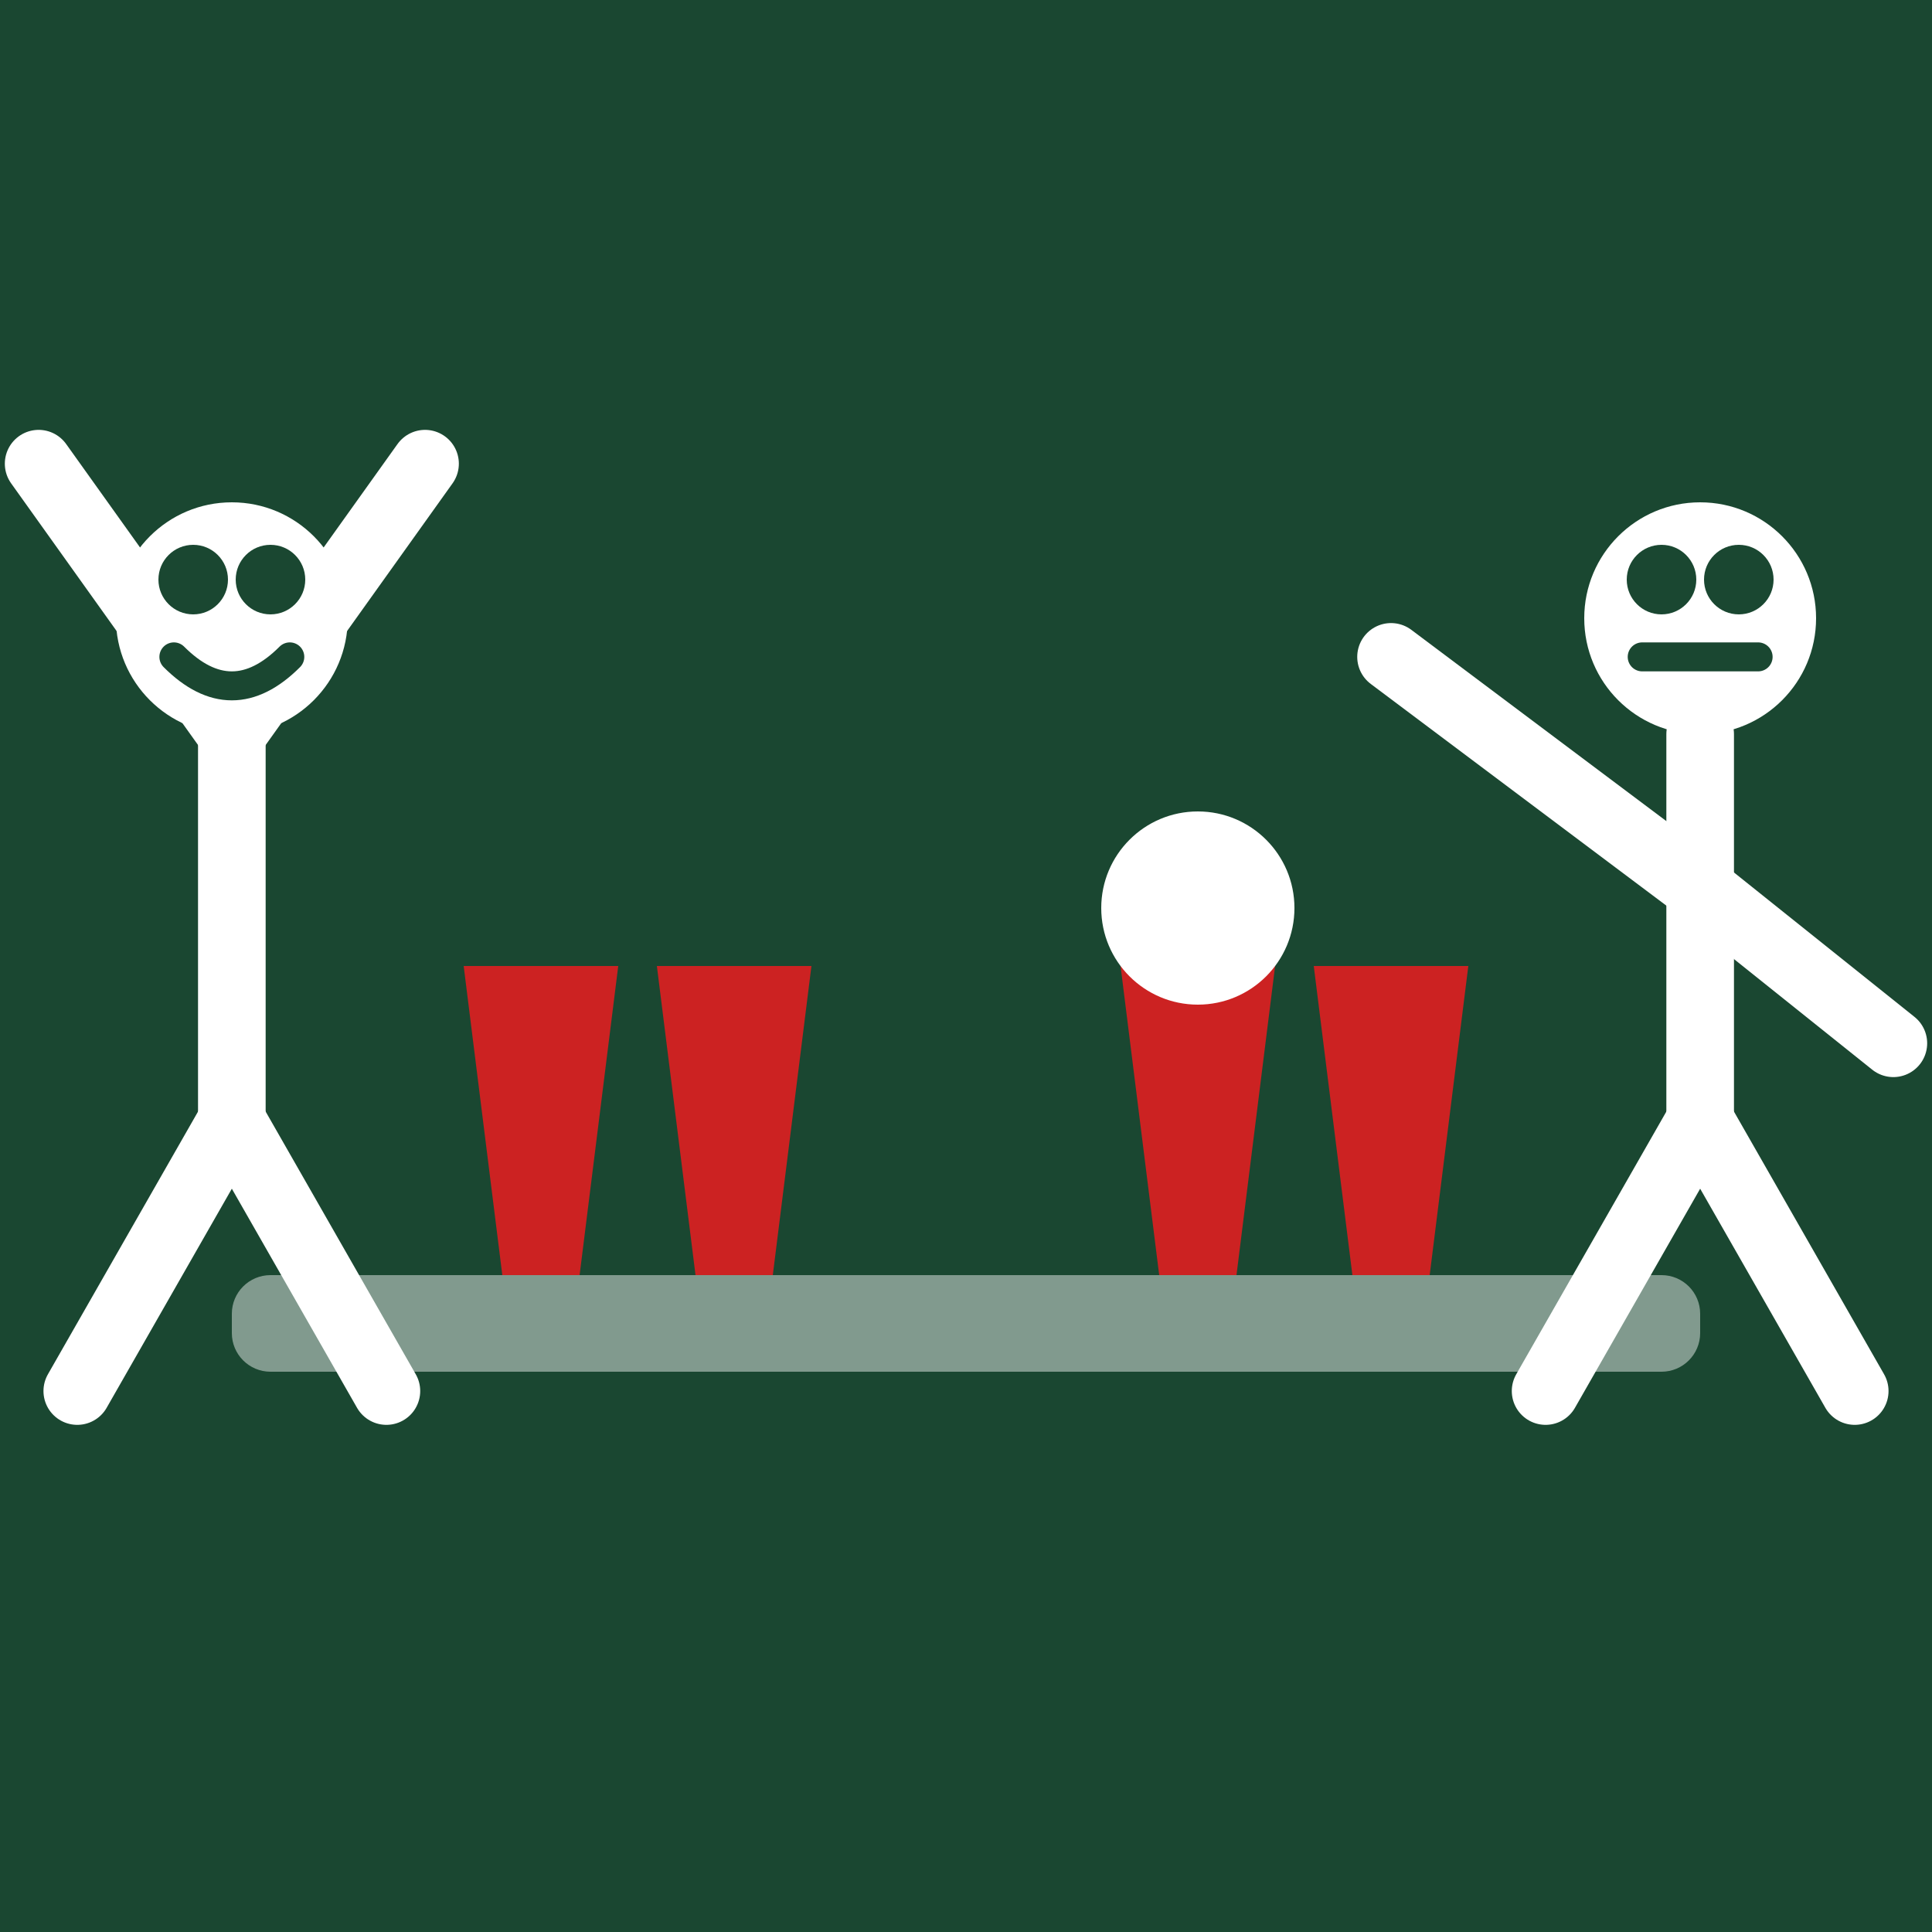
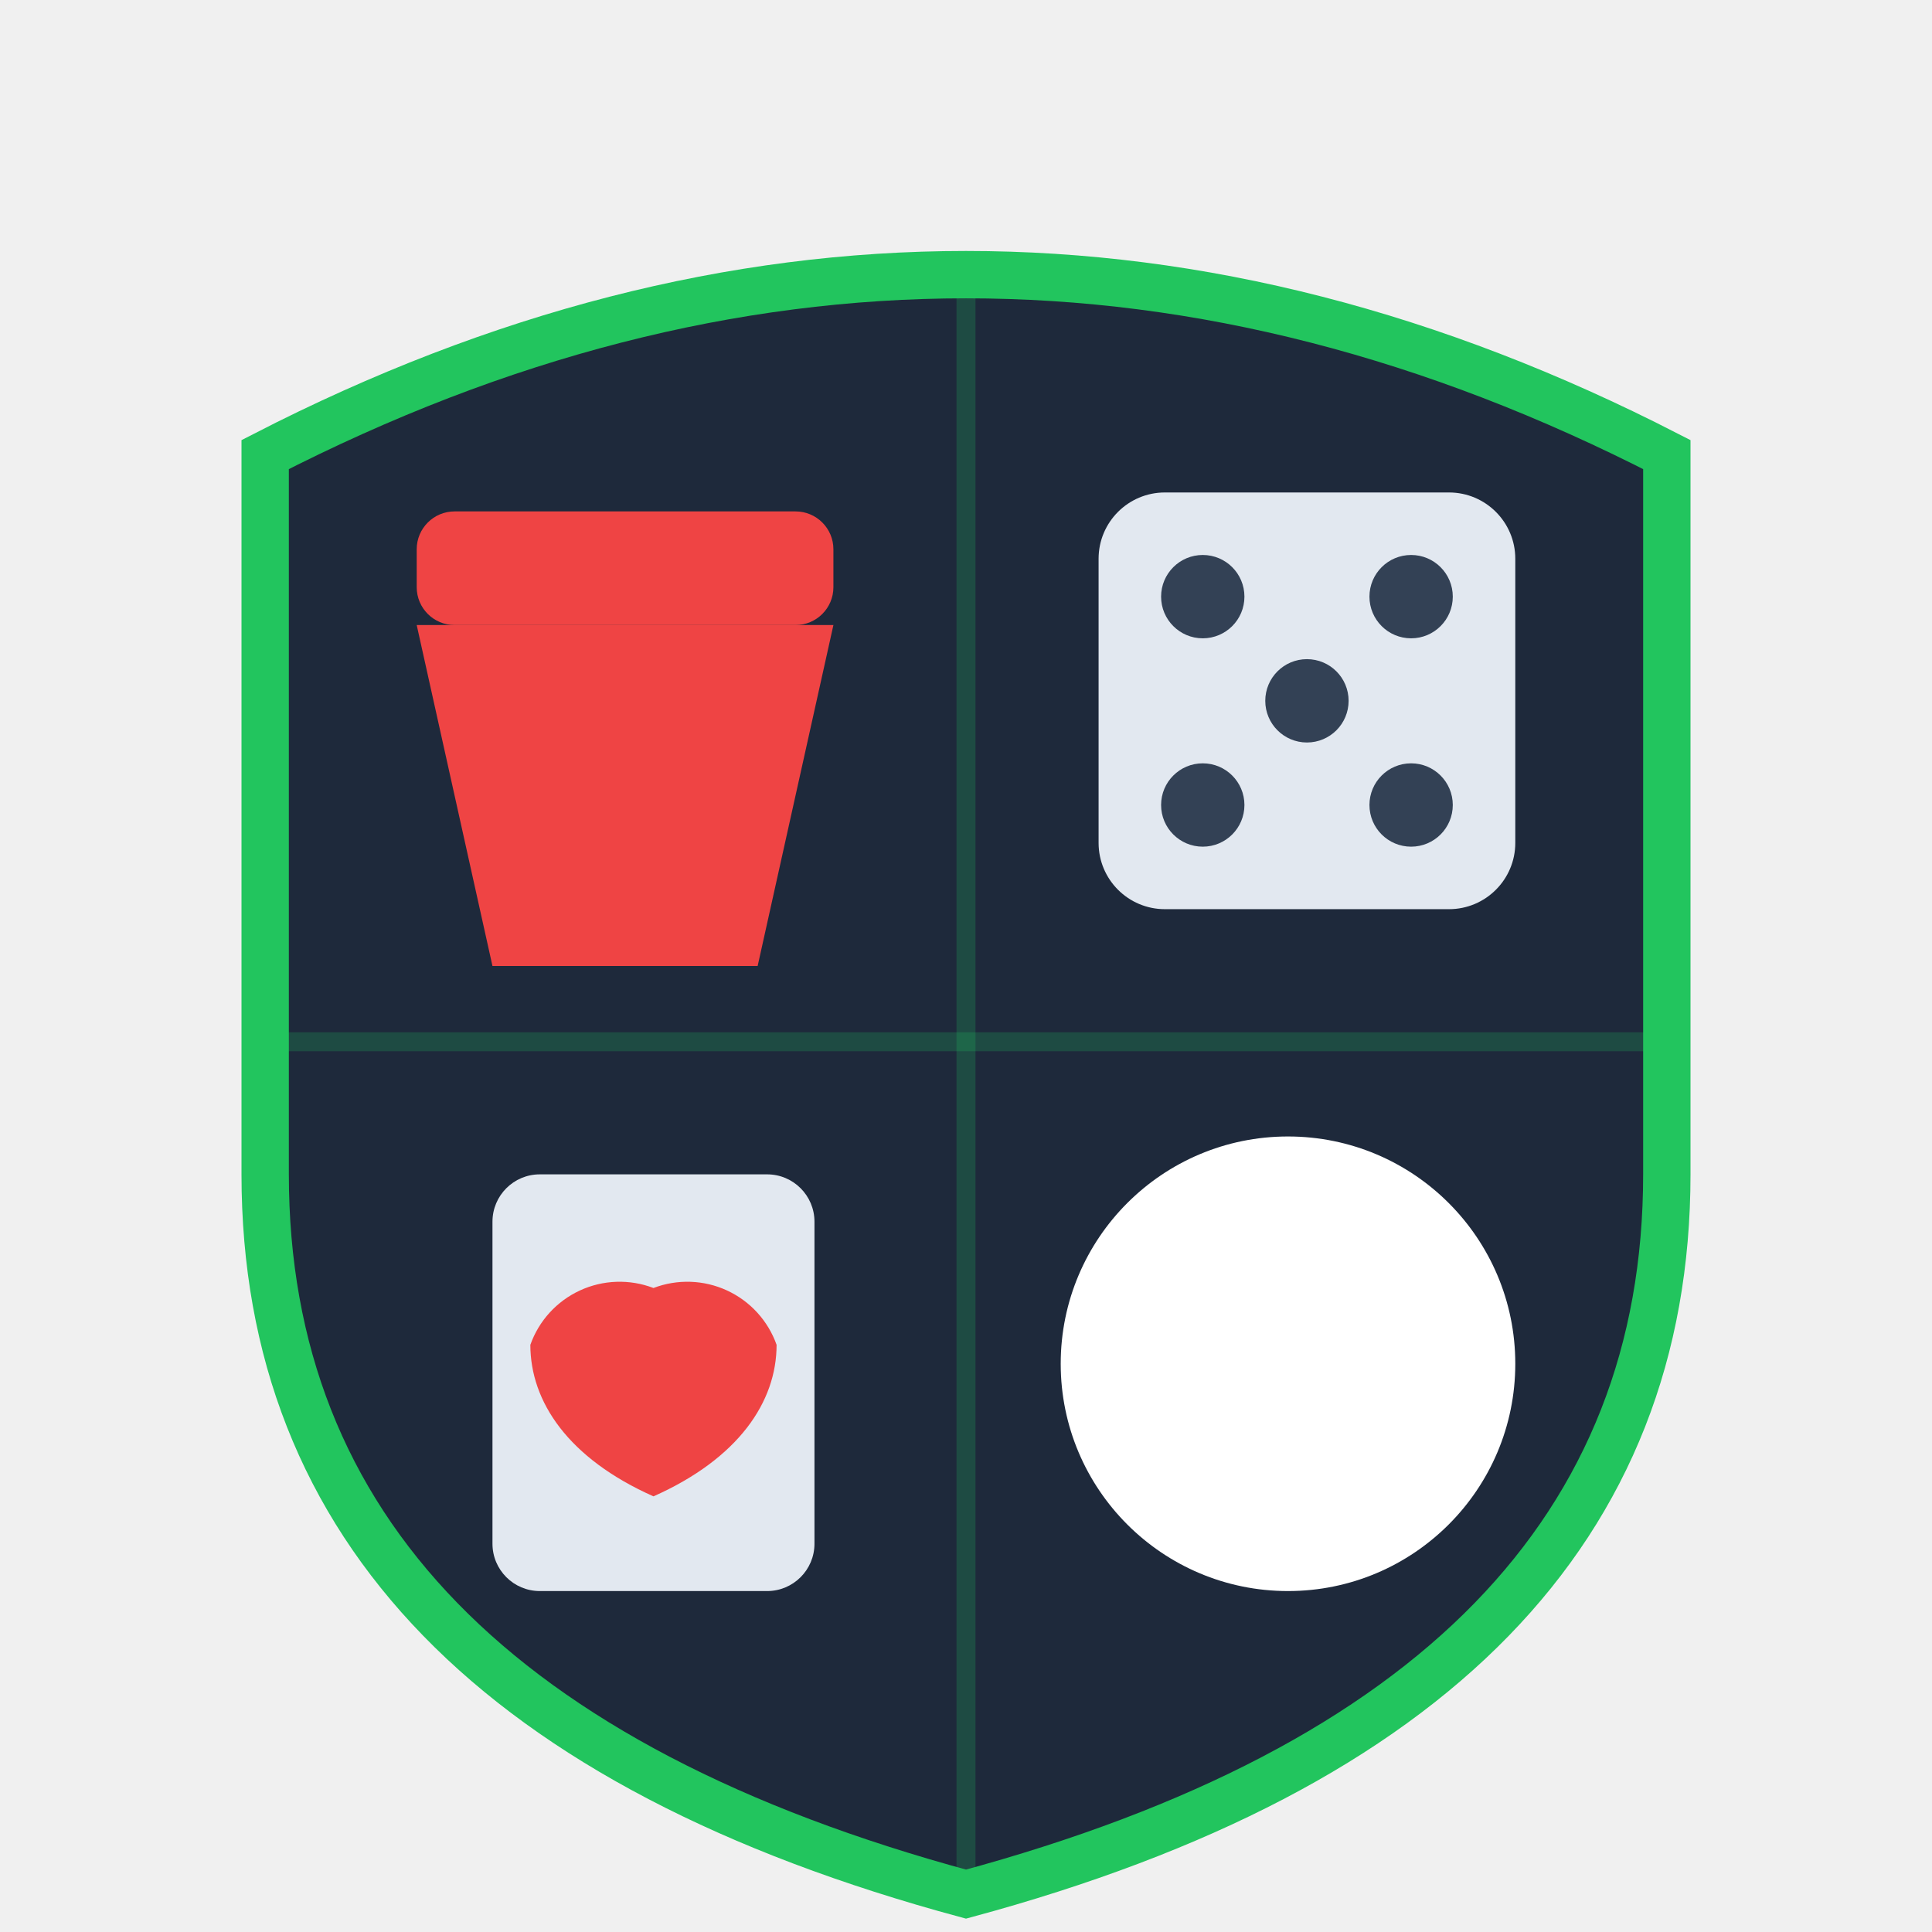
- <svg xmlns="http://www.w3.org/2000/svg" viewBox="0 0 100 100" width="512" height="512">
-   <rect width="100" height="100" fill="#1A4731" />
-   <rect x="12" y="66" width="76" height="5" rx="2" fill="white" fill-opacity="0.45" />
-   <circle cx="12" cy="32" r="6" fill="white" />
-   <line x1="12" y1="38" x2="12" y2="58" stroke="white" stroke-width="3.5" stroke-linecap="round" />
-   <line x1="12" y1="38" x2="2" y2="24" stroke="white" stroke-width="3.5" stroke-linecap="round" />
-   <line x1="12" y1="38" x2="22" y2="24" stroke="white" stroke-width="3.5" stroke-linecap="round" />
-   <line x1="12" y1="58" x2="4" y2="72" stroke="white" stroke-width="3.5" stroke-linecap="round" />
-   <line x1="12" y1="58" x2="20" y2="72" stroke="white" stroke-width="3.5" stroke-linecap="round" />
-   <circle cx="10" cy="30" r="1.8" fill="#1A4731" />
-   <circle cx="14" cy="30" r="1.8" fill="#1A4731" />
-   <path d="M9,34 Q12,37 15,34" fill="none" stroke="#1A4731" stroke-width="1.5" stroke-linecap="round" />
-   <path d="M24,50 L32,50 L30,66 L26,66 Z" fill="#CC2222" />
-   <path d="M34,50 L42,50 L40,66 L36,66 Z" fill="#CC2222" />
-   <circle cx="88" cy="32" r="6" fill="white" />
-   <line x1="88" y1="38" x2="88" y2="58" stroke="white" stroke-width="3.5" stroke-linecap="round" />
-   <line x1="88" y1="46" x2="98" y2="54" stroke="white" stroke-width="3.5" stroke-linecap="round" />
-   <line x1="88" y1="46" x2="72" y2="34" stroke="white" stroke-width="3.5" stroke-linecap="round" />
-   <line x1="88" y1="58" x2="96" y2="72" stroke="white" stroke-width="3.5" stroke-linecap="round" />
-   <line x1="88" y1="58" x2="80" y2="72" stroke="white" stroke-width="3.5" stroke-linecap="round" />
-   <circle cx="86" cy="30" r="1.8" fill="#1A4731" />
-   <circle cx="90" cy="30" r="1.8" fill="#1A4731" />
-   <path d="M85,34 L91,34" fill="none" stroke="#1A4731" stroke-width="1.5" stroke-linecap="round" />
-   <path d="M58,50 L66,50 L64,66 L60,66 Z" fill="#CC2222" />
-   <path d="M68,50 L76,50 L74,66 L70,66 Z" fill="#CC2222" />
-   <circle cx="62" cy="47" r="5" fill="white" />
+ <svg xmlns="http://www.w3.org/2000/svg" viewBox="0 0 90 102" width="512" height="512">
+   <defs>
+     <clipPath id="shield">
+       <path d="M8,24 Q45,5 82,24 L82,62 Q82,90 45,100 Q8,90 8,62 Z" />
+     </clipPath>
+   </defs>
+   <path d="M8,24 Q45,5 82,24 L82,62 Q82,90 45,100 Q8,90 8,62 Z" fill="#1e293b" />
+   <g clip-path="url(#shield)">
+     <line x1="45" y1="0" x2="45" y2="102" stroke="#22c55e" stroke-width="1" opacity="0.22" />
+     <line x1="0" y1="55" x2="90" y2="55" stroke="#22c55e" stroke-width="1" opacity="0.22" />
+     <rect x="16" y="27" width="22" height="6" rx="2" fill="#ef4444" />
+     <polygon points="16,33 38,33 34,51 20,51" fill="#ef4444" />
+     <rect x="52" y="26" width="22" height="22" rx="3.5" fill="#e2e8f0" />
+     <circle cx="57.5" cy="31.5" r="2.2" fill="#334155" />
+     <circle cx="68.5" cy="31.5" r="2.2" fill="#334155" />
+     <circle cx="63" cy="37" r="2.2" fill="#334155" />
+     <circle cx="57.5" cy="42.5" r="2.2" fill="#334155" />
+     <circle cx="68.5" cy="42.5" r="2.2" fill="#334155" />
+     <rect x="20" y="62" width="17" height="22" rx="2.5" fill="#e2e8f0" />
+     <path d="M28.5,79 C24,77 22,74 22,71 A5,5 0 0,1 28.5,68 A5,5 0 0,1 35,71 C35,74 33,77 28.5,79 Z" fill="#ef4444" />
+     <circle cx="62" cy="72" r="12" fill="#ffffff" />
+   </g>
+   <path d="M8,24 Q45,5 82,24 L82,62 Q82,90 45,100 Q8,90 8,62 Z" fill="none" stroke="#22c55e" stroke-width="2.5" />
</svg>
